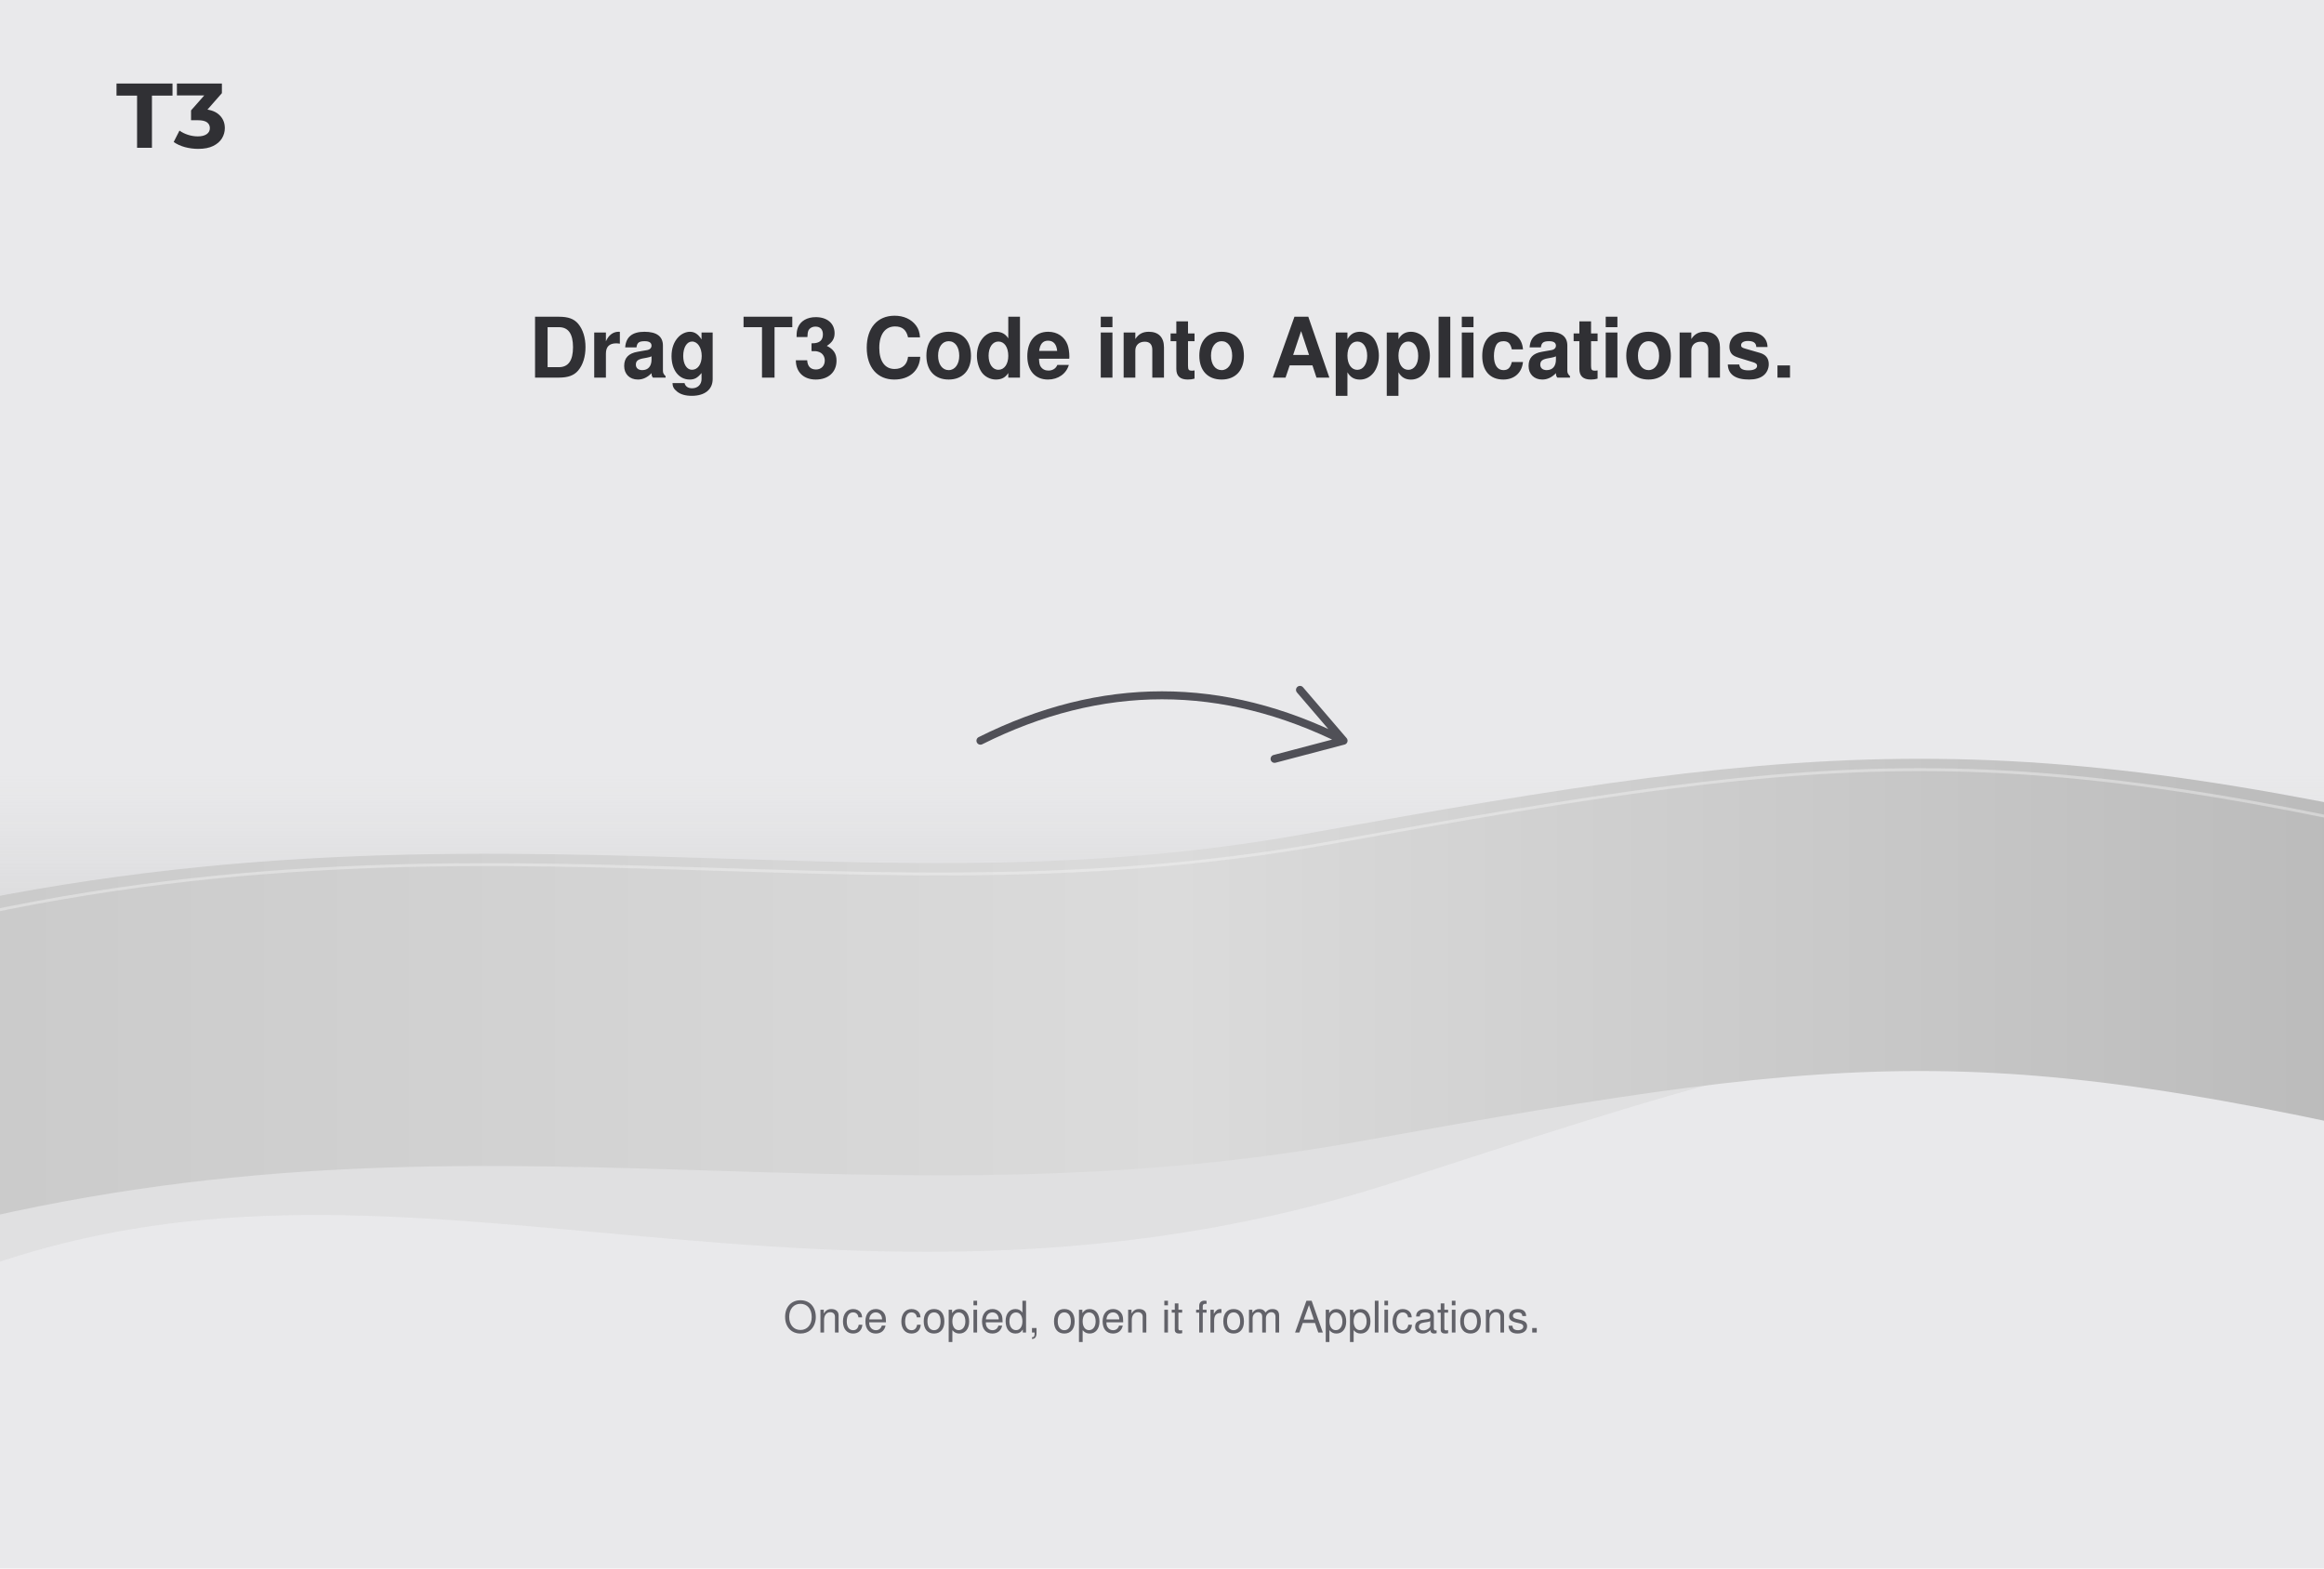
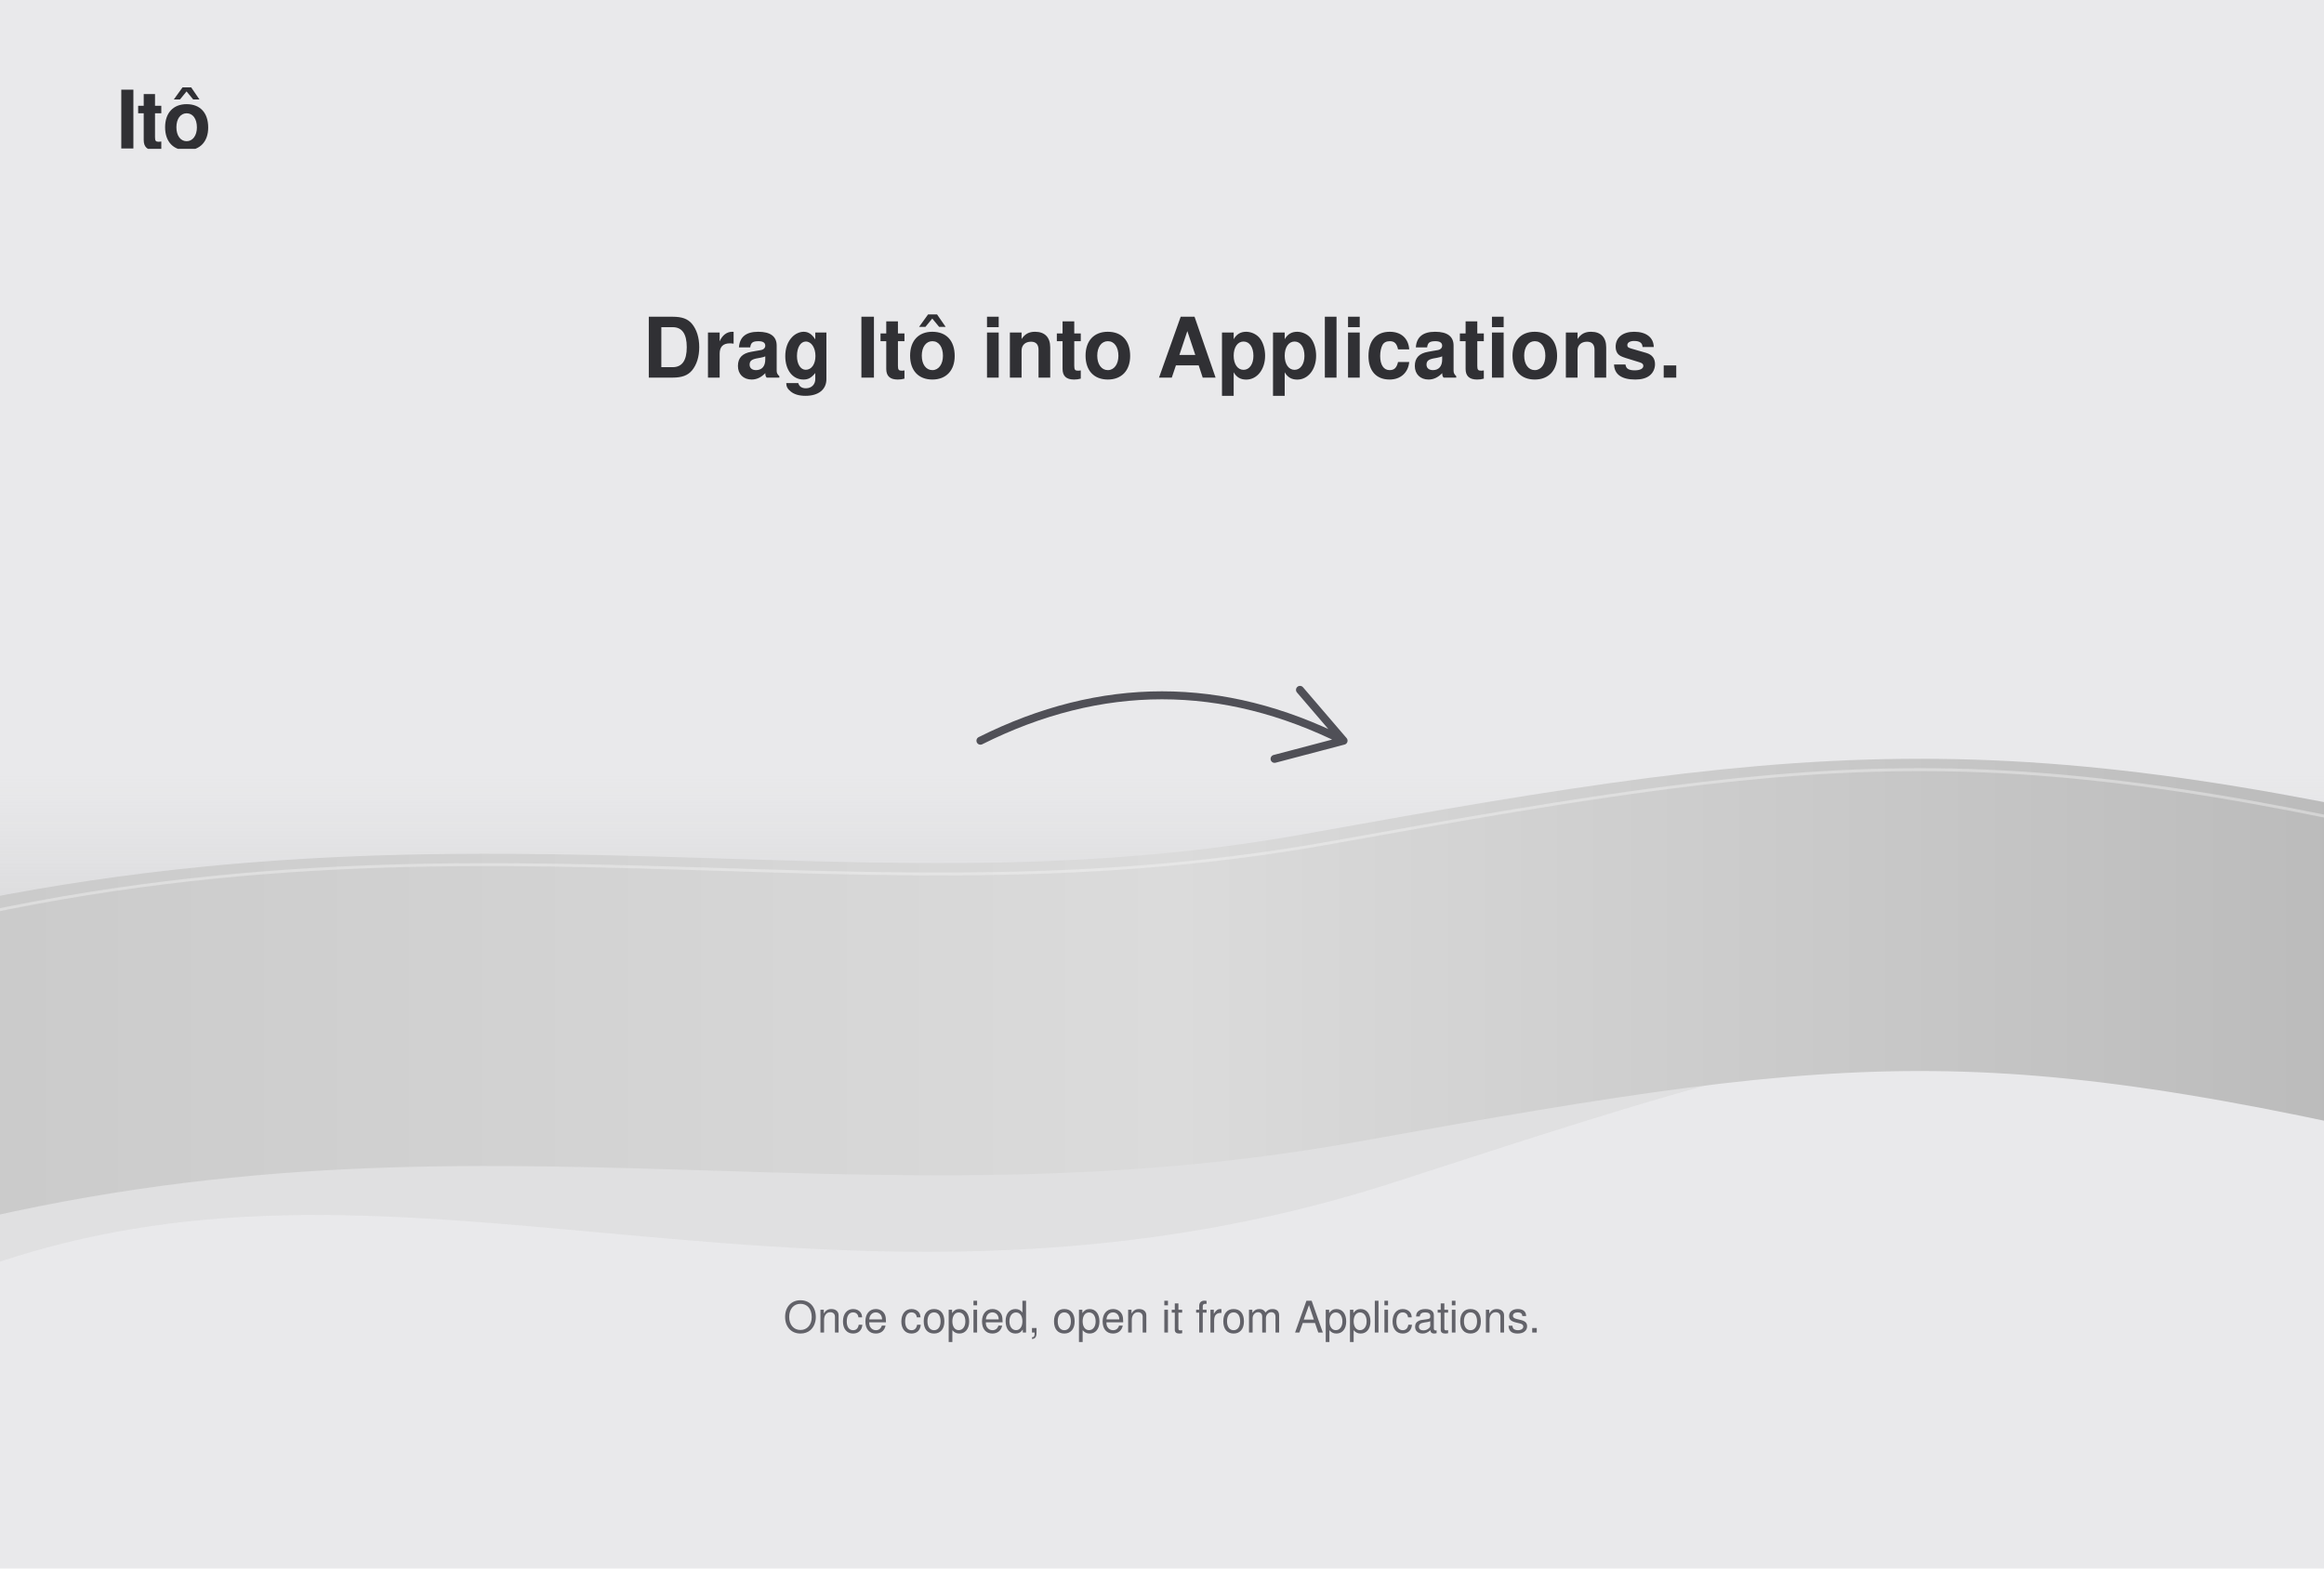
<svg xmlns="http://www.w3.org/2000/svg" width="1280" height="864" viewBox="0 0 640 432">
  <defs>
    <linearGradient id="veil" x1="0" y1="0" x2="0" y2="1">
      <stop stop-color="#B7B7B7" stop-opacity="0" />
      <stop offset=".55" stop-color="#A5A5A5" stop-opacity=".24" />
      <stop offset="1" stop-color="#D1D1D1" stop-opacity=".4" />
    </linearGradient>
    <linearGradient id="silk" x1="0" y1="0" x2="1" y2="0">
      <stop stop-color="#C8C8C8" />
      <stop offset=".5" stop-color="#DBDBDB" />
      <stop offset="1" stop-color="#B5B5B5" />
    </linearGradient>
  </defs>
  <rect width="640" height="432" fill="#E9E9EB" />
  <path d="M-60 293C95 220 214 304 362 256S559 191 707 257" stroke="url(#veil)" stroke-width="146" fill="none" opacity="1" stroke-linecap="round" stroke-linejoin="round" />
  <path d="M-60 306C113 252 223 298 367 272S553 242 707 280" stroke="url(#silk)" stroke-width="86" fill="none" opacity="1" stroke-linecap="round" stroke-linejoin="round" />
  <path d="M-60 266C113 212 223 258 367 232S553 202 707 240" stroke="#F5F5F5" stroke-width="0.8" fill="none" opacity="0.42" stroke-linecap="round" stroke-linejoin="round" />
-   <svg x="32" y="23" width="30" height="18" viewBox="15.531 37 94.394 56.96" fill="#303034">
-     <path d="M33.451 93V47.56H15.531V37H64.331V47.56H46.411V93H33.451ZM86.725 93.96C82.832 93.96 78.965 93.453 75.125 92.44C71.285 91.373 68.032 89.88 65.365 87.96L70.405 78.04C72.539 79.587 75.019 80.813 77.845 81.72C80.672 82.627 83.525 83.08 86.405 83.08C89.659 83.08 92.219 82.44 94.085 81.16C95.952 79.88 96.885 78.12 96.885 75.88C96.885 73.747 96.059 72.067 94.405 70.84C92.752 69.613 90.085 69 86.405 69H80.485V60.44L96.085 42.76L97.525 47.4H68.165V37H107.365V45.4L91.845 63.08L85.285 59.32H89.045C95.925 59.32 101.125 60.867 104.645 63.96C108.165 67.053 109.925 71.027 109.925 75.88C109.925 79.027 109.099 81.987 107.445 84.76C105.792 87.48 103.259 89.693 99.845 91.4C96.432 93.107 92.059 93.96 86.725 93.96Z" />
+   <svg x="32" y="23" width="28" height="18" viewBox="0 0 126 80" fill="#303034">
+     <text x="0" y="80" fill="#303034" font-family="Helvetica" font-size="100" font-weight="600" letter-spacing="-2" lengthAdjust="spacing" textLength="126">Itô</text>
  </svg>
-   <text x="320" y="104" fill="#303034" font-family="Helvetica" font-size="23" font-weight="700" text-anchor="middle">Drag T3 Code into Applications.</text>
+   <text x="320" y="104" fill="#303034" font-family="Helvetica" font-size="23" font-weight="700" text-anchor="middle">Drag Itô into Applications.</text>
  <path d="M270 204Q320 179 370 204M358 190L370 204L351 209" stroke="#505057" stroke-width="2.2" fill="none" opacity="1" stroke-linecap="round" stroke-linejoin="round" />
  <text x="320" y="367" fill="#626269" font-family="Helvetica" font-size="12" font-weight="400" text-anchor="middle">Once copied, open it from Applications.</text>
</svg>
